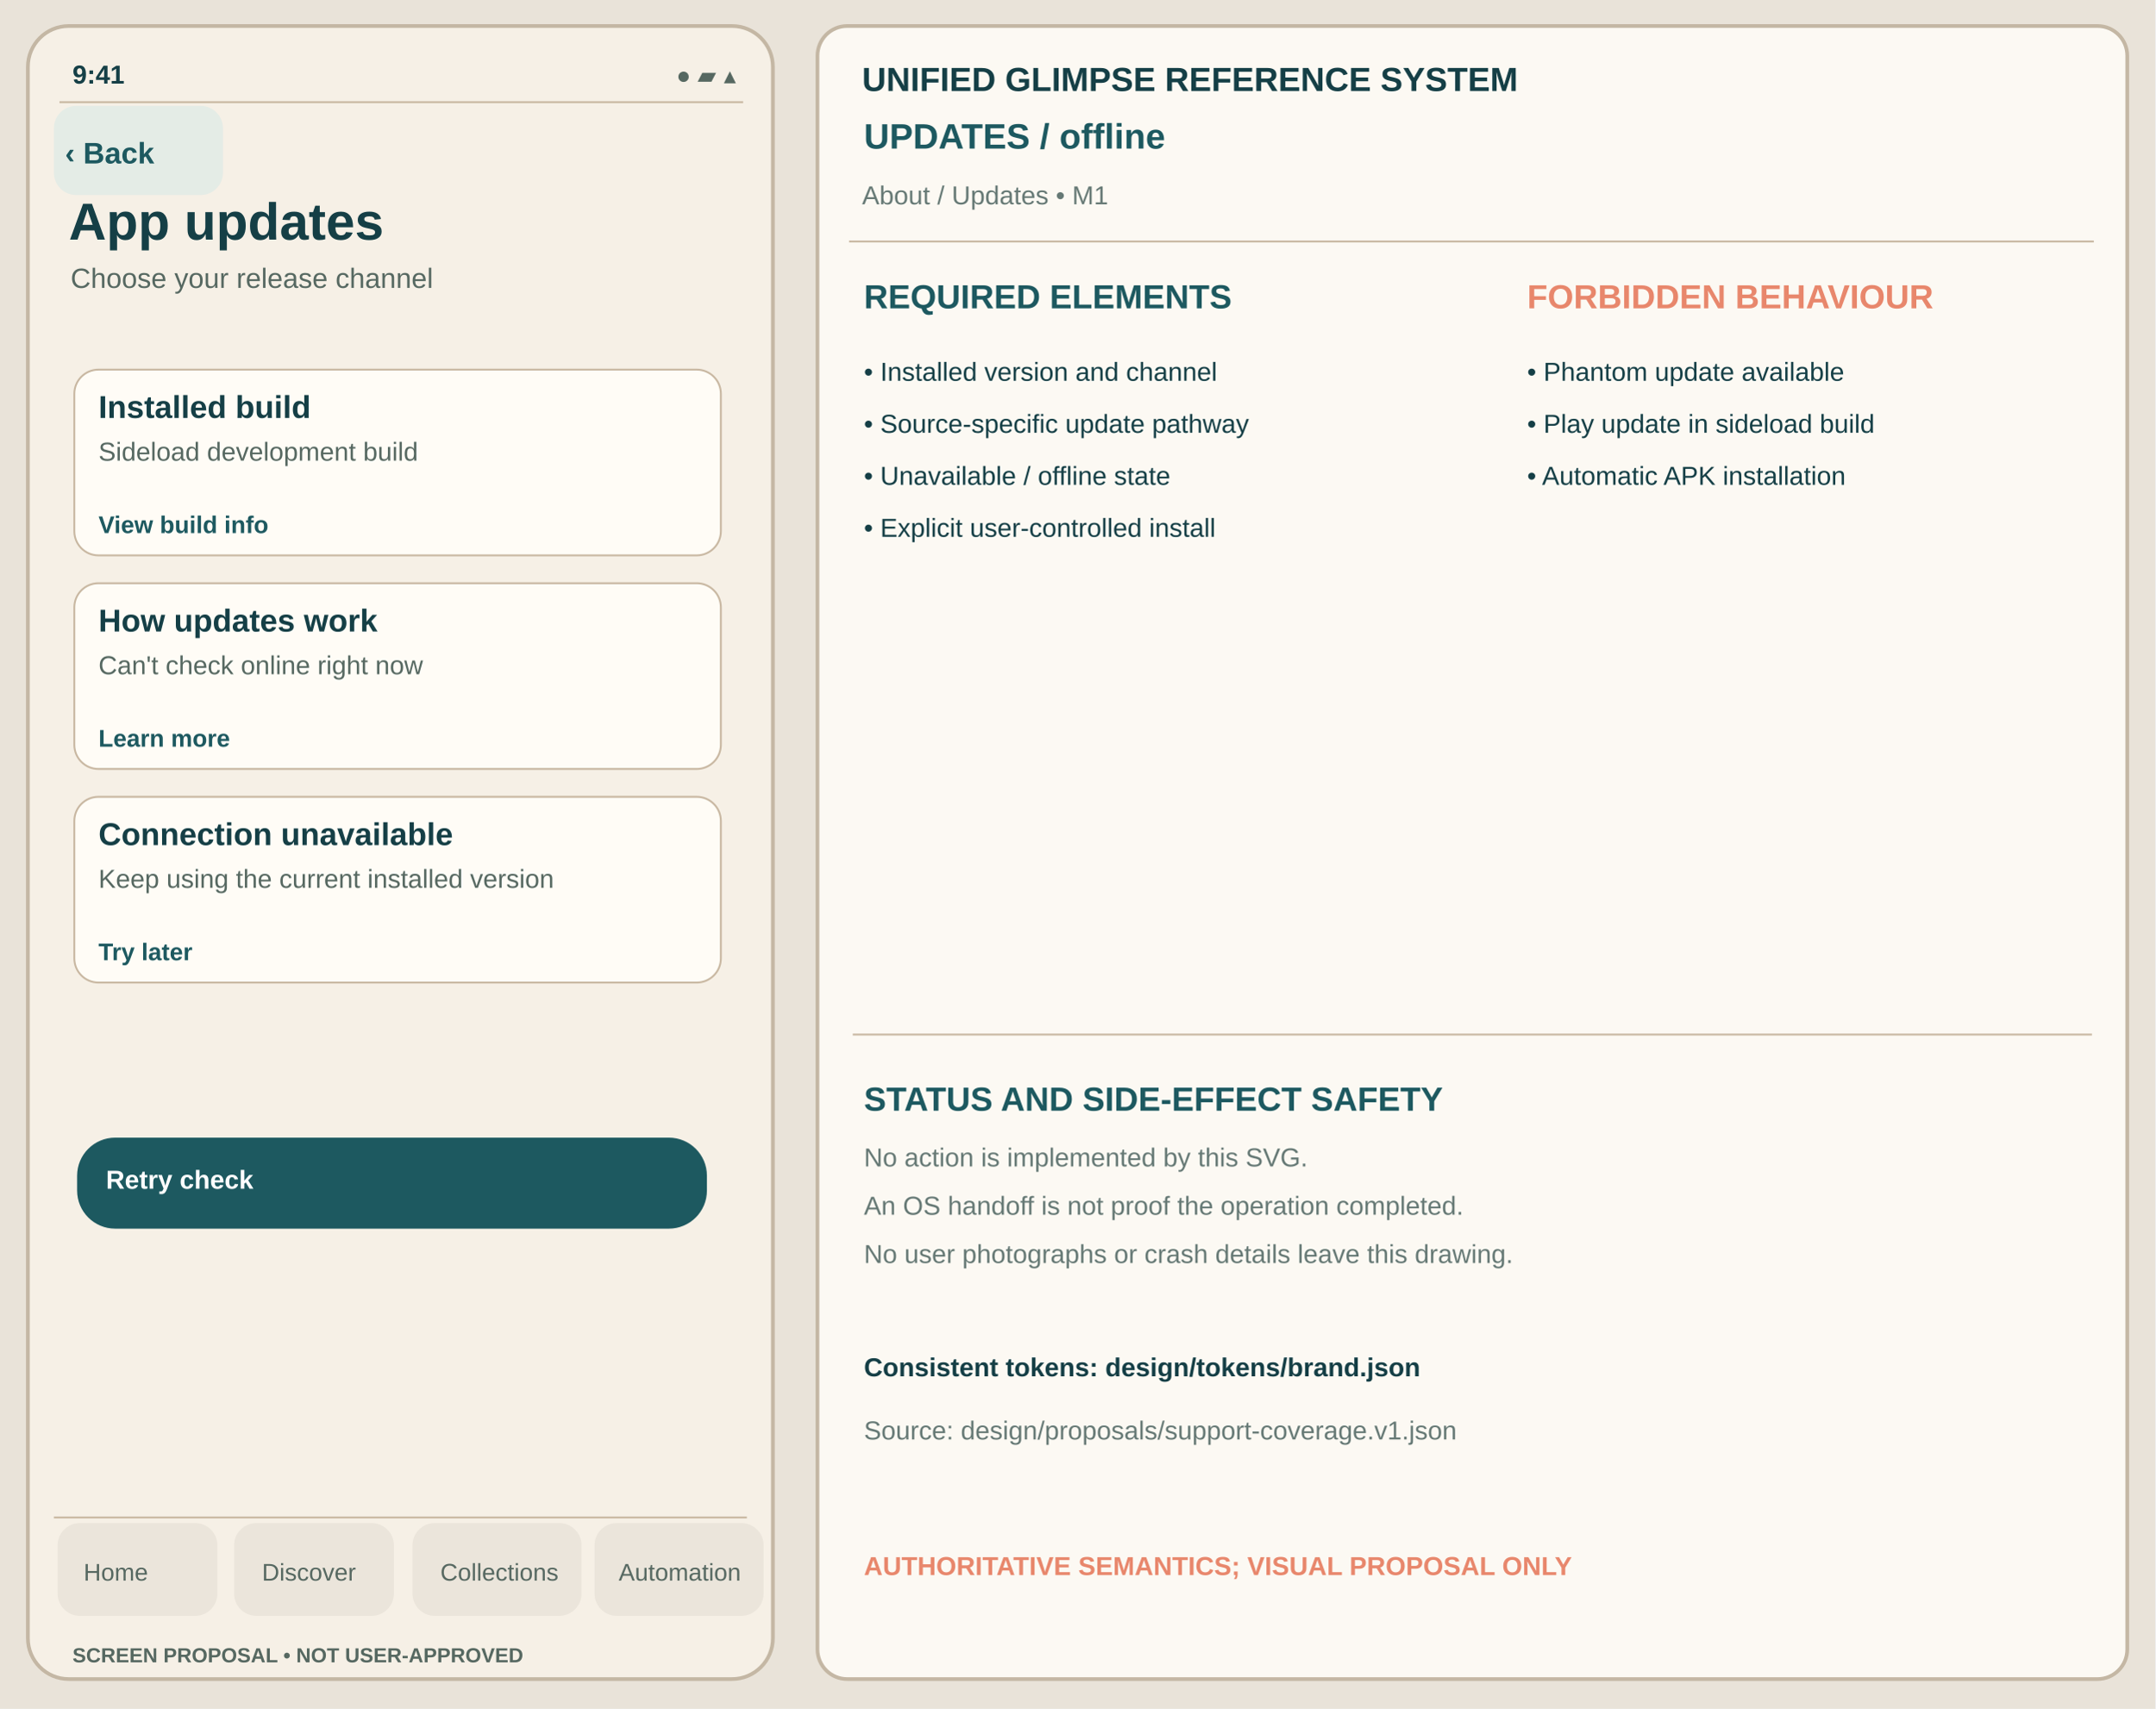
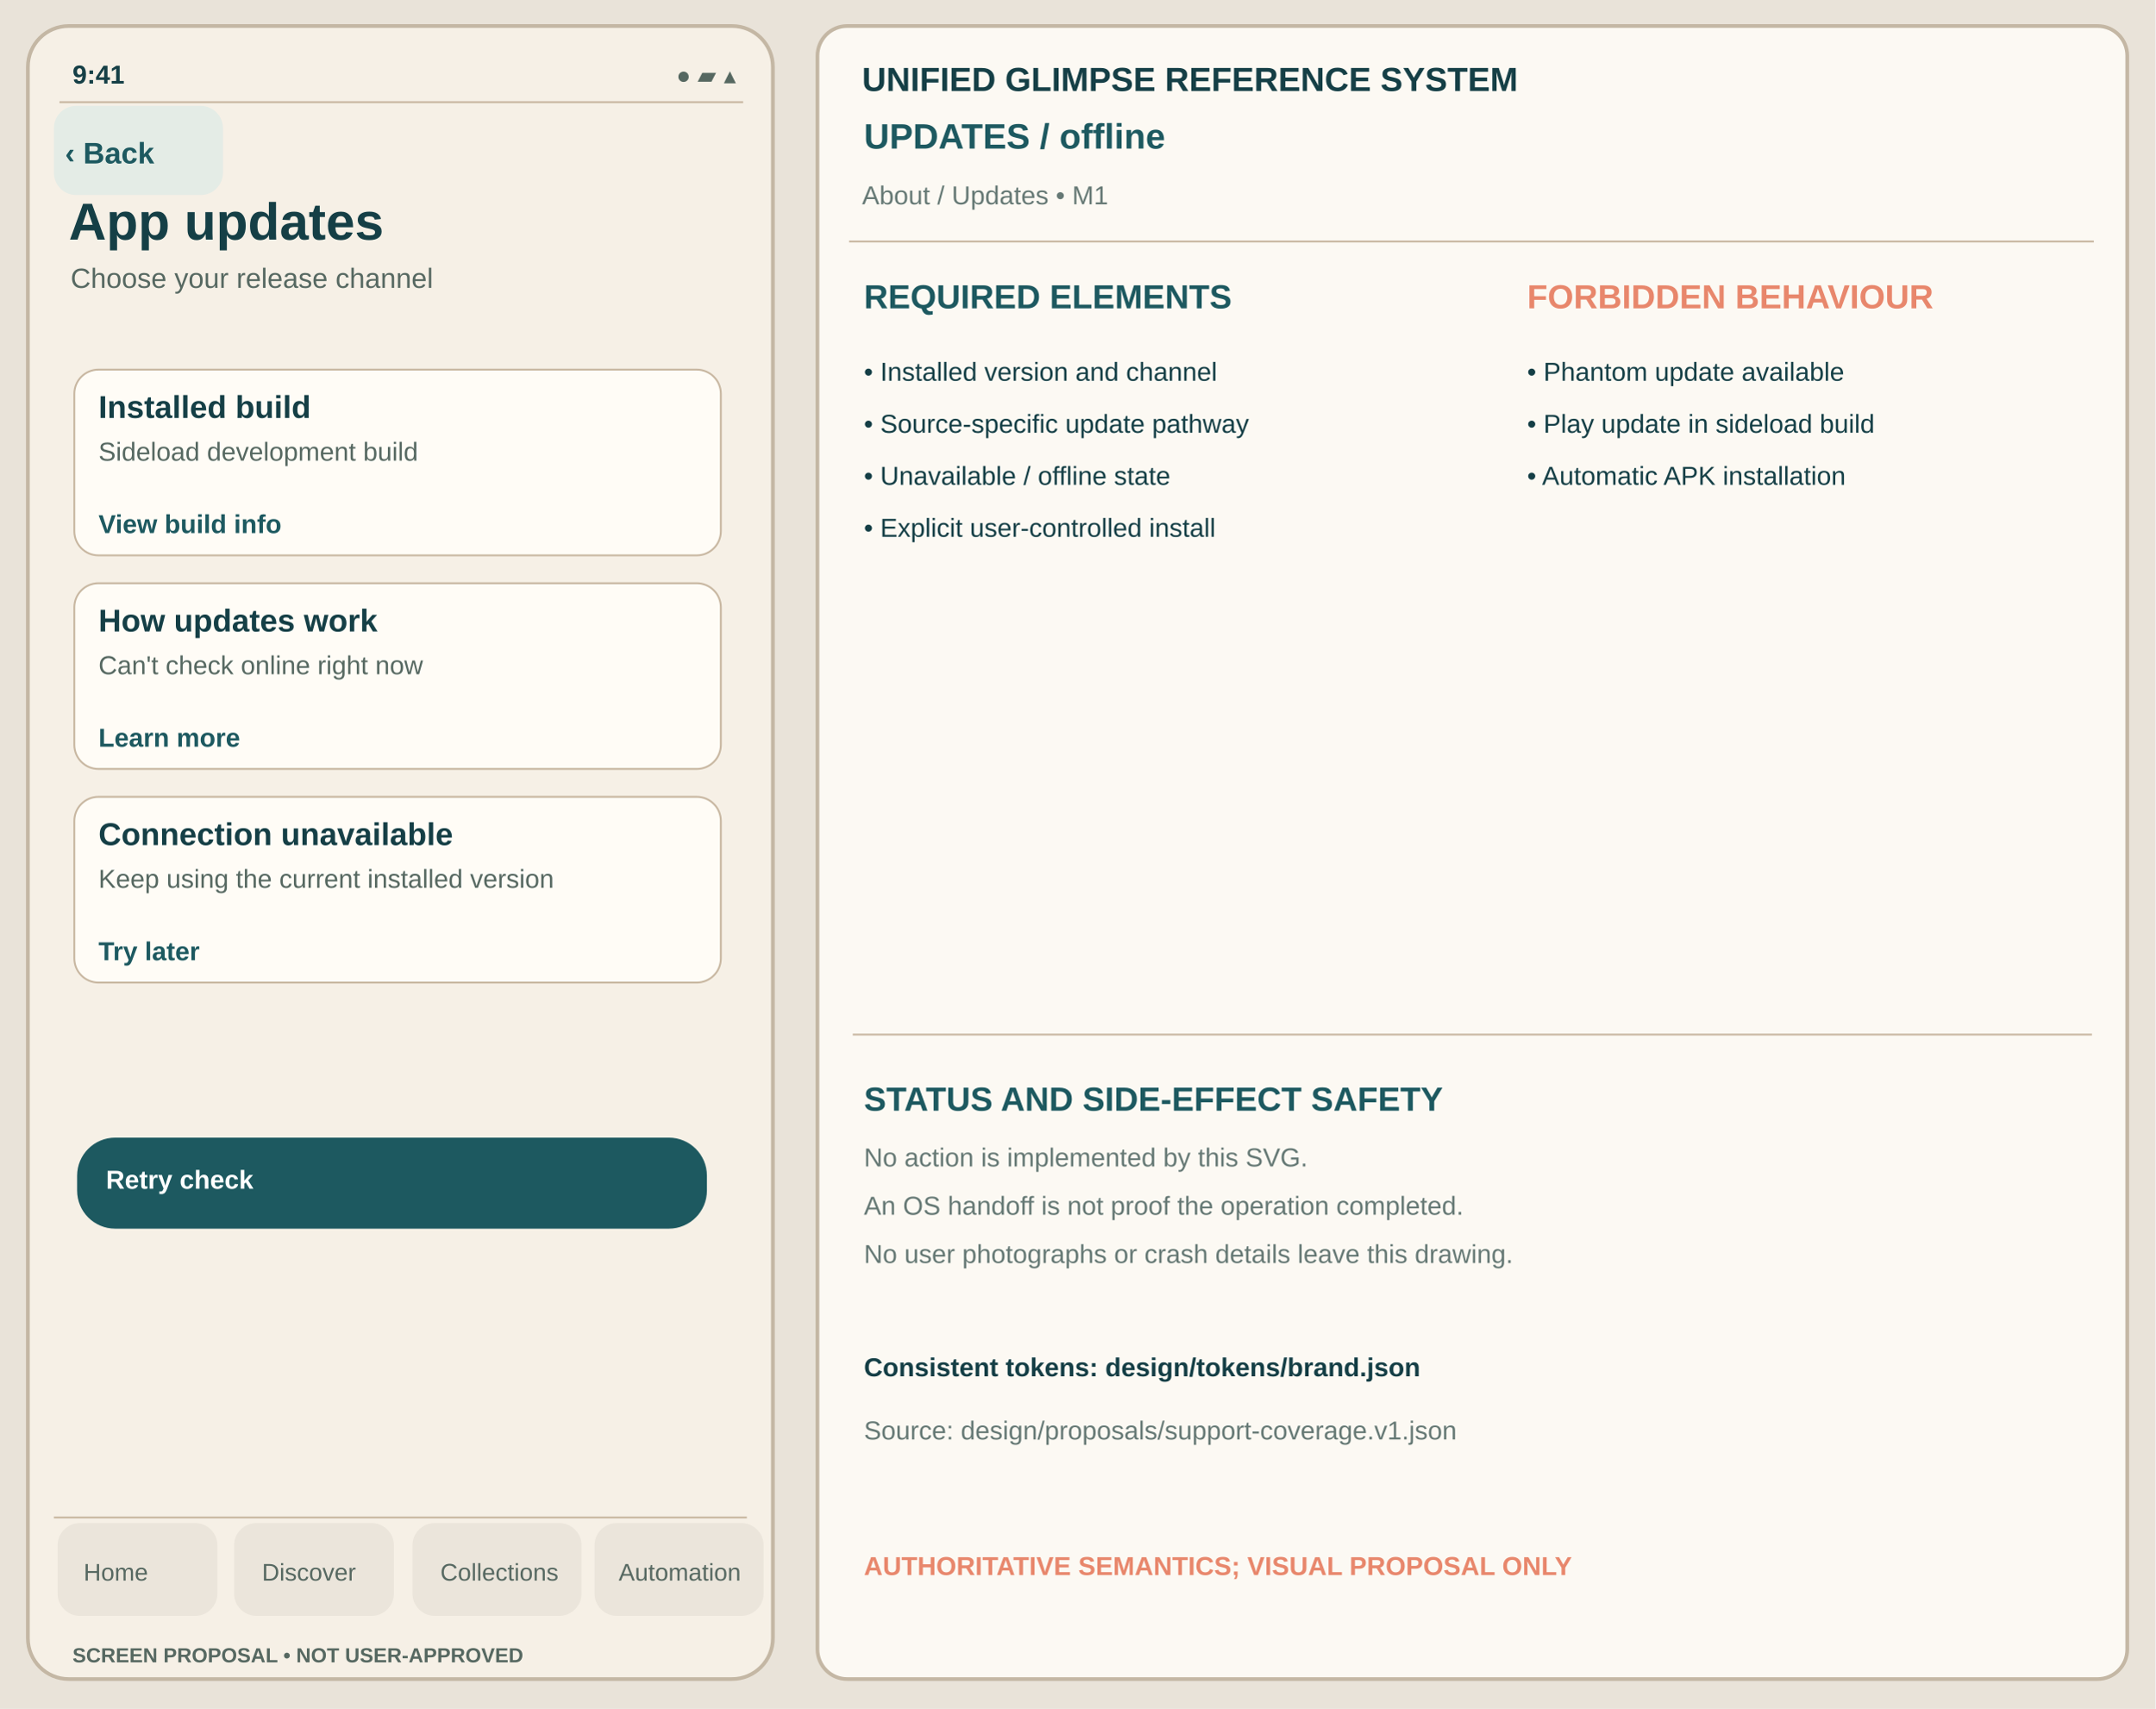
<svg xmlns="http://www.w3.org/2000/svg" viewBox="0 0 1160 920" width="1160" height="920" role="img" aria-label="App updates offline unapproved Glimpse visual reference">
  <rect width="1160" height="920" fill="#E9E3D9" />
  <rect x="15" y="14" width="401" height="890" rx="22" fill="#F6F0E6" stroke="#C4B7A4" stroke-width="2" />
  <text x="39" y="45" font-family="Arial,Helvetica,sans-serif" fill="#153F46" font-size="14" font-weight="600">9:41</text>
  <text x="364" y="45" font-family="Arial,Helvetica,sans-serif" fill="#566861" font-size="13" font-weight="400">●  ▰  ▴</text>
  <path d="M32 55h368" stroke="#C8B7A1" />
  <rect x="29" y="57" width="91" height="48" rx="12" fill="#E4ECE6" data-control="back" data-focus-order="1" data-hit-width="91" data-hit-height="48" />
  <text x="35" y="88" font-family="Arial,Helvetica,sans-serif" fill="#1D5960" font-size="16" font-weight="650">‹ Back</text>
  <text x="37" y="129" font-family="Arial,Helvetica,sans-serif" fill="#153F46" font-size="28" font-weight="700">App updates</text>
  <text x="38" y="155" font-family="Arial,Helvetica,sans-serif" fill="#566861" font-size="15" font-weight="400">Choose your release channel</text>
  <g id="support-body" transform="translate(0,-24)">
-     <rect x="40" y="223" width="348" height="100" rx="13" fill="#FFFCF6" stroke="#C8B7A1" stroke-width="1" />
+     <rect data-control="card-view-build-info" data-focus-order="2" data-hit-width="348" data-hit-height="100" data-action-label="View build info" x="40" y="223" width="348" height="100" rx="13" fill="#FFFCF6" stroke="#C8B7A1" stroke-width="1" />
    <text x="53" y="249" font-family="Arial,Helvetica,sans-serif" fill="#153F46" font-size="17" font-weight="650">Installed build</text>
    <text x="53" y="272" font-family="Arial,Helvetica,sans-serif" fill="#566861" font-size="14" font-weight="400">Sideload development build</text>
-     <text x="53" y="311" font-family="Arial,Helvetica,sans-serif" fill="#1D5960" font-size="13" font-weight="650">View build info</text>
-     <rect x="40" y="338" width="348" height="100" rx="13" fill="#FFFCF6" stroke="#C8B7A1" stroke-width="1" />
+     <text x="53" y="311" font-family="Arial,Helvetica,sans-serif" fill="#1D5960" font-size="14" font-weight="650">View build info</text>
+     <rect data-control="card-learn-more" data-focus-order="3" data-hit-width="348" data-hit-height="100" data-action-label="Learn more" x="40" y="338" width="348" height="100" rx="13" fill="#FFFCF6" stroke="#C8B7A1" stroke-width="1" />
    <text x="53" y="364" font-family="Arial,Helvetica,sans-serif" fill="#153F46" font-size="17" font-weight="650">How updates work</text>
    <text x="53" y="387" font-family="Arial,Helvetica,sans-serif" fill="#566861" font-size="14" font-weight="400">Can't check online right now</text>
-     <text x="53" y="426" font-family="Arial,Helvetica,sans-serif" fill="#1D5960" font-size="13" font-weight="650">Learn more</text>
+     <text x="53" y="426" font-family="Arial,Helvetica,sans-serif" fill="#1D5960" font-size="14" font-weight="650">Learn more</text>
    <rect x="40" y="453" width="348" height="100" rx="13" fill="#FFFCF6" stroke="#C8B7A1" stroke-width="1" />
    <text x="53" y="479" font-family="Arial,Helvetica,sans-serif" fill="#153F46" font-size="17" font-weight="650">Connection unavailable</text>
    <text x="53" y="502" font-family="Arial,Helvetica,sans-serif" fill="#566861" font-size="14" font-weight="400">Keep using the current installed version</text>
-     <text x="53" y="541" font-family="Arial,Helvetica,sans-serif" fill="#1D5960" font-size="13" font-weight="650">Try later</text>
-     <rect x="42" y="637" width="338" height="48" rx="20" fill="#1D5960" stroke="#1D5960" stroke-width="1" />
+     <text x="53" y="541" font-family="Arial,Helvetica,sans-serif" fill="#1D5960" font-size="14" font-weight="650">Try later</text>
+     <rect x="42" y="637" width="338" height="48" rx="20" fill="#1D5960" stroke="#1D5960" stroke-width="1" data-control="task-retry-check" data-focus-order="10" data-hit-width="338" data-hit-height="48" data-action-label="Retry check" />
    <text x="57" y="664" font-family="Arial,Helvetica,sans-serif" fill="#FFFFFF" font-size="14" font-weight="650">Retry check</text>
  </g>
  <path d="M29 817h373" stroke="#C8B7A1" />
  <g id="support-navigation" aria-label="Four tab destinations; static touch region proposal only">
    <rect x="31" y="820" width="86" height="50" rx="12" fill="#EBE5DB" data-control="nav-home" data-focus-order="90" data-hit-width="86" data-hit-height="50" />
    <rect x="126" y="820" width="86" height="50" rx="12" fill="#EBE5DB" data-control="nav-discover" data-focus-order="91" data-hit-width="86" data-hit-height="50" />
    <rect x="222" y="820" width="91" height="50" rx="12" fill="#EBE5DB" data-control="nav-collections" data-focus-order="92" data-hit-width="91" data-hit-height="50" />
    <rect x="320" y="820" width="91" height="50" rx="12" fill="#EBE5DB" data-control="nav-automation" data-focus-order="93" data-hit-width="91" data-hit-height="50" />
  </g>
  <text x="45" y="851" font-family="Arial,Helvetica,sans-serif" fill="#566861" font-size="13" font-weight="500">Home</text>
  <text x="141" y="851" font-family="Arial,Helvetica,sans-serif" fill="#566861" font-size="13" font-weight="500">Discover</text>
  <text x="237" y="851" font-family="Arial,Helvetica,sans-serif" fill="#566861" font-size="13" font-weight="500">Collections</text>
  <text x="333" y="851" font-family="Arial,Helvetica,sans-serif" fill="#566861" font-size="13" font-weight="500">Automation</text>
  <text x="39" y="895" font-family="Arial,Helvetica,sans-serif" fill="#566861" font-size="11" font-weight="650">SCREEN PROPOSAL • NOT USER-APPROVED</text>
  <rect x="440" y="14" width="705" height="890" rx="16" fill="#FCF9F3" stroke="#C4B7A4" stroke-width="2" />
  <text x="464" y="49" font-family="Arial,Helvetica,sans-serif" fill="#153F46" font-size="18" font-weight="700">UNIFIED GLIMPSE REFERENCE SYSTEM</text>
  <text x="465" y="80" font-family="Arial,Helvetica,sans-serif" fill="#1D5960" font-size="19" font-weight="650">UPDATES  /  offline</text>
  <text x="464" y="110" font-family="Arial,Helvetica,sans-serif" fill="#667975" font-size="14" font-weight="400">About / Updates  •  M1</text>
  <path d="M457 130h670" stroke="#C8B7A1" />
  <text x="465" y="166" font-family="Arial,Helvetica,sans-serif" fill="#1D5960" font-size="18" font-weight="700">REQUIRED ELEMENTS</text>
  <text x="822" y="166" font-family="Arial,Helvetica,sans-serif" fill="#E8876C" font-size="18" font-weight="700">FORBIDDEN BEHAVIOUR</text>
  <text x="465" y="205" font-family="Arial,Helvetica,sans-serif" fill="#153F46" font-size="14" font-weight="400">• Installed version and channel</text>
  <text x="465" y="233" font-family="Arial,Helvetica,sans-serif" fill="#153F46" font-size="14" font-weight="400">• Source-specific update pathway</text>
  <text x="465" y="261" font-family="Arial,Helvetica,sans-serif" fill="#153F46" font-size="14" font-weight="400">• Unavailable / offline state</text>
  <text x="465" y="289" font-family="Arial,Helvetica,sans-serif" fill="#153F46" font-size="14" font-weight="400">• Explicit user-controlled install</text>
  <text x="822" y="205" font-family="Arial,Helvetica,sans-serif" fill="#153F46" font-size="14" font-weight="400">• Phantom update available</text>
  <text x="822" y="233" font-family="Arial,Helvetica,sans-serif" fill="#153F46" font-size="14" font-weight="400">• Play update in sideload build</text>
  <text x="822" y="261" font-family="Arial,Helvetica,sans-serif" fill="#153F46" font-size="14" font-weight="400">• Automatic APK installation</text>
  <path d="M459 557h667" stroke="#C8B7A1" />
  <text x="465" y="598" font-family="Arial,Helvetica,sans-serif" fill="#1D5960" font-size="18" font-weight="700">STATUS AND SIDE-EFFECT SAFETY</text>
  <text x="465" y="628" font-family="Arial,Helvetica,sans-serif" fill="#667975" font-size="14" font-weight="400">No action is implemented by this SVG.</text>
  <text x="465" y="654" font-family="Arial,Helvetica,sans-serif" fill="#667975" font-size="14" font-weight="400">An OS handoff is not proof the operation completed.</text>
  <text x="465" y="680" font-family="Arial,Helvetica,sans-serif" fill="#667975" font-size="14" font-weight="400">No user photographs or crash details leave this drawing.</text>
  <text x="465" y="741" font-family="Arial,Helvetica,sans-serif" fill="#153F46" font-size="14" font-weight="650">Consistent tokens: design/tokens/brand.json</text>
  <text x="465" y="775" font-family="Arial,Helvetica,sans-serif" fill="#667975" font-size="14" font-weight="400">Source: design/proposals/support-coverage.v1.json</text>
  <text x="465" y="848" font-family="Arial,Helvetica,sans-serif" fill="#E8876C" font-size="14" font-weight="700">AUTHORITATIVE SEMANTICS; VISUAL PROPOSAL ONLY</text>
</svg>
